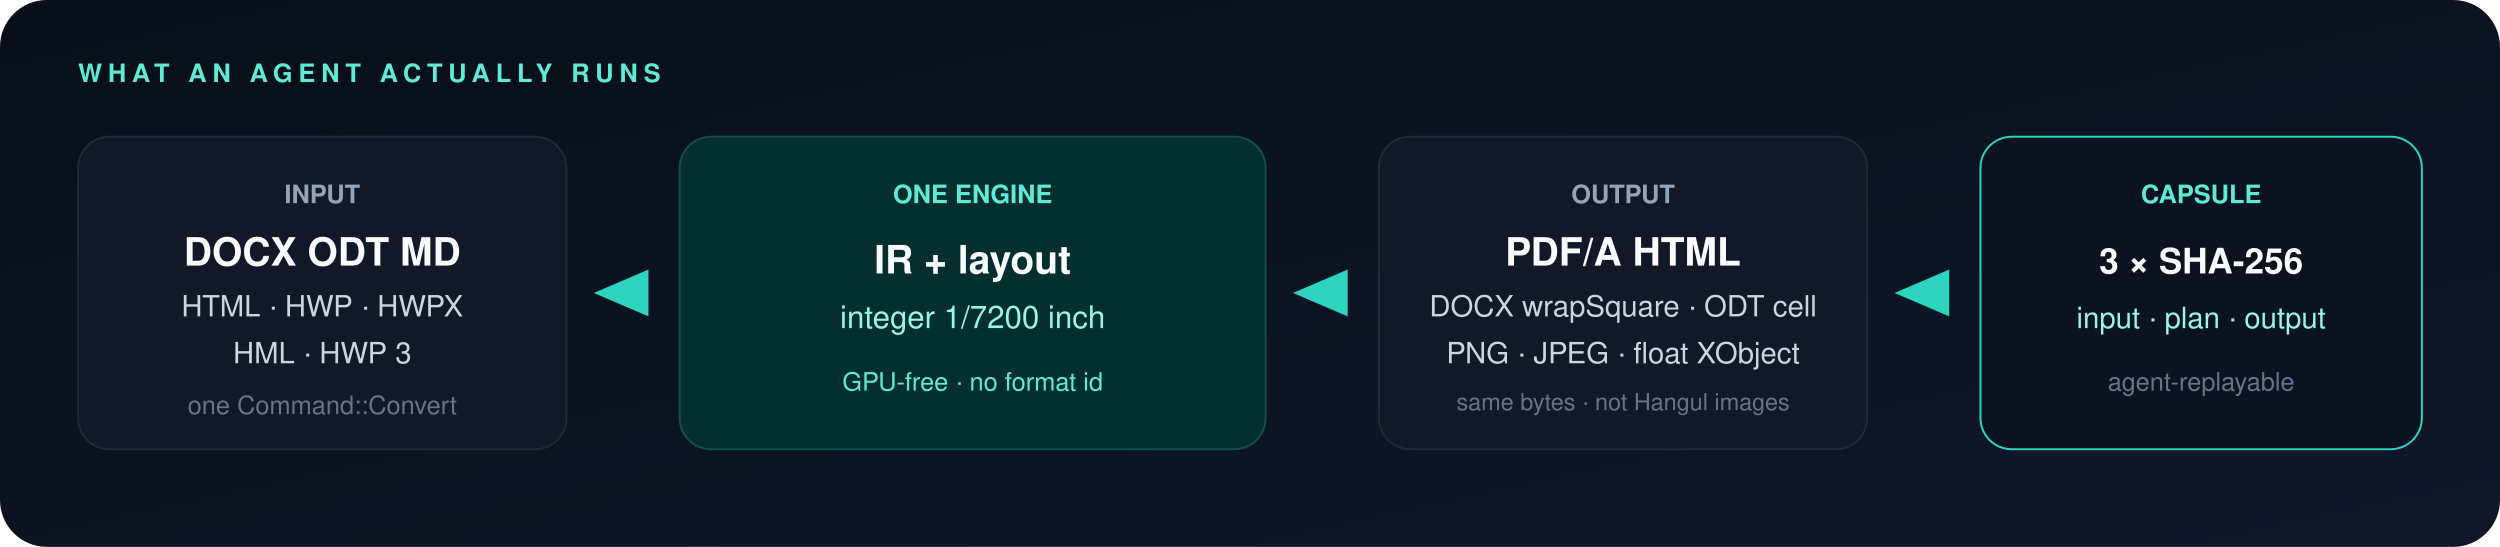
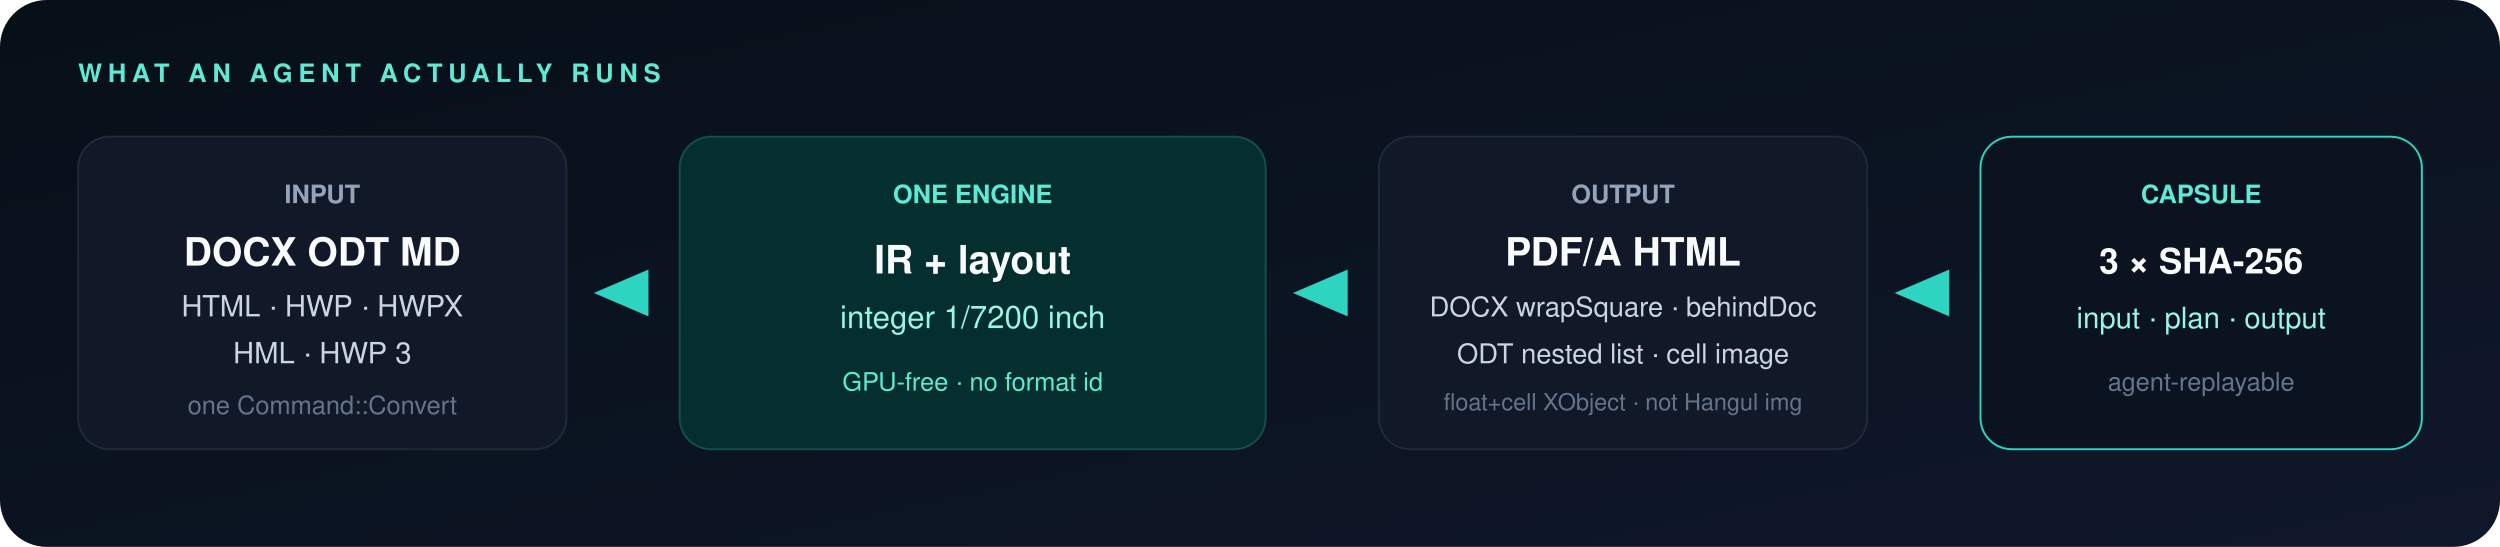
- <svg xmlns="http://www.w3.org/2000/svg" width="1280" height="280" viewBox="0 0 1280 280" role="img" aria-label="Input formats to one integer engine to PDF/A HTML DOCX wrapSquare ODT cell PNG JPEG float XObject to capsule hashes">
+ <svg xmlns="http://www.w3.org/2000/svg" width="1280" height="280" viewBox="0 0 1280 280" role="img" aria-label="Input formats to one integer engine to PDF/A HTML DOCX wrapSquare behindDoc ODT nested lists cell PNG JPEG float and cell XObject to capsule hashes">
  <defs>
    <linearGradient id="pbg" x1="0" y1="0" x2="1" y2="1">
      <stop offset="0%" stop-color="#071018" />
      <stop offset="100%" stop-color="#0f172a" />
    </linearGradient>
  </defs>
  <rect width="1280" height="280" rx="24" fill="url(#pbg)" />
  <text x="40" y="42" fill="#5eead4" font-family="ui-sans-serif, Segoe UI, Helvetica, Arial" font-size="13" font-weight="700" letter-spacing="3">WHAT AN AGENT ACTUALLY RUNS</text>
  <g font-family="ui-sans-serif, Segoe UI, Helvetica, Arial">
    <rect x="40" y="70" width="250" height="160" rx="16" fill="#111827" stroke="#1f2937" />
    <text x="165" y="104" text-anchor="middle" fill="#94a3b8" font-size="13" font-weight="700">INPUT</text>
    <text x="165" y="136" text-anchor="middle" fill="#f8fafc" font-size="20" font-weight="800">DOCX ODT MD</text>
    <text x="165" y="162" text-anchor="middle" fill="#cbd5e1" font-size="15">HTML · HWP · HWPX</text>
    <text x="165" y="186" text-anchor="middle" fill="#cbd5e1" font-size="15">HML · HWP 3</text>
    <text x="165" y="212" text-anchor="middle" fill="#64748b" font-size="13">one Command::Convert</text>
    <polygon points="304,150 332,138 332,162" fill="#2dd4bf" />
    <rect x="348" y="70" width="300" height="160" rx="16" fill="#042f2e" stroke="#134e4a" />
    <text x="498" y="104" text-anchor="middle" fill="#5eead4" font-size="13" font-weight="700">ONE ENGINE</text>
    <text x="498" y="140" text-anchor="middle" fill="#f8fafc" font-size="20" font-weight="800">IR + layout</text>
    <text x="498" y="168" text-anchor="middle" fill="#99f6e4" font-size="16">integer 1/7200 inch</text>
    <text x="498" y="200" text-anchor="middle" fill="#5eead4" font-size="13">GPU-free · no format id</text>
    <polygon points="662,150 690,138 690,162" fill="#2dd4bf" />
    <rect x="706" y="70" width="250" height="160" rx="16" fill="#111827" stroke="#1f2937" />
    <text x="831" y="104" text-anchor="middle" fill="#94a3b8" font-size="13" font-weight="700">OUTPUT</text>
    <text x="831" y="136" text-anchor="middle" fill="#f8fafc" font-size="20" font-weight="800">PDF/A HTML</text>
-     <text x="831" y="162" text-anchor="middle" fill="#cbd5e1" font-size="15">DOCX wrapSquare · ODT cell</text>
-     <text x="831" y="186" text-anchor="middle" fill="#cbd5e1" font-size="15">PNG · JPEG · float XObject</text>
-     <text x="831" y="210" text-anchor="middle" fill="#64748b" font-size="12">same bytes · not Hangul images</text>
+     <text x="831" y="162" text-anchor="middle" fill="#cbd5e1" font-size="14">DOCX wrapSquare · behindDoc</text>
+     <text x="831" y="186" text-anchor="middle" fill="#cbd5e1" font-size="14">ODT nested list · cell image</text>
+     <text x="831" y="210" text-anchor="middle" fill="#64748b" font-size="12">float+cell XObject · not Hangul img</text>
    <polygon points="970,150 998,138 998,162" fill="#2dd4bf" />
    <rect x="1014" y="70" width="226" height="160" rx="16" fill="#0b1220" stroke="#2dd4bf" />
    <text x="1127" y="104" text-anchor="middle" fill="#5eead4" font-size="13" font-weight="700">CAPSULE</text>
    <text x="1127" y="140" text-anchor="middle" fill="#f8fafc" font-size="18" font-weight="800">3 × SHA-256</text>
    <text x="1127" y="168" text-anchor="middle" fill="#99f6e4" font-size="15">input · plan · output</text>
    <text x="1127" y="200" text-anchor="middle" fill="#64748b" font-size="13">agent-replayable</text>
  </g>
</svg>
